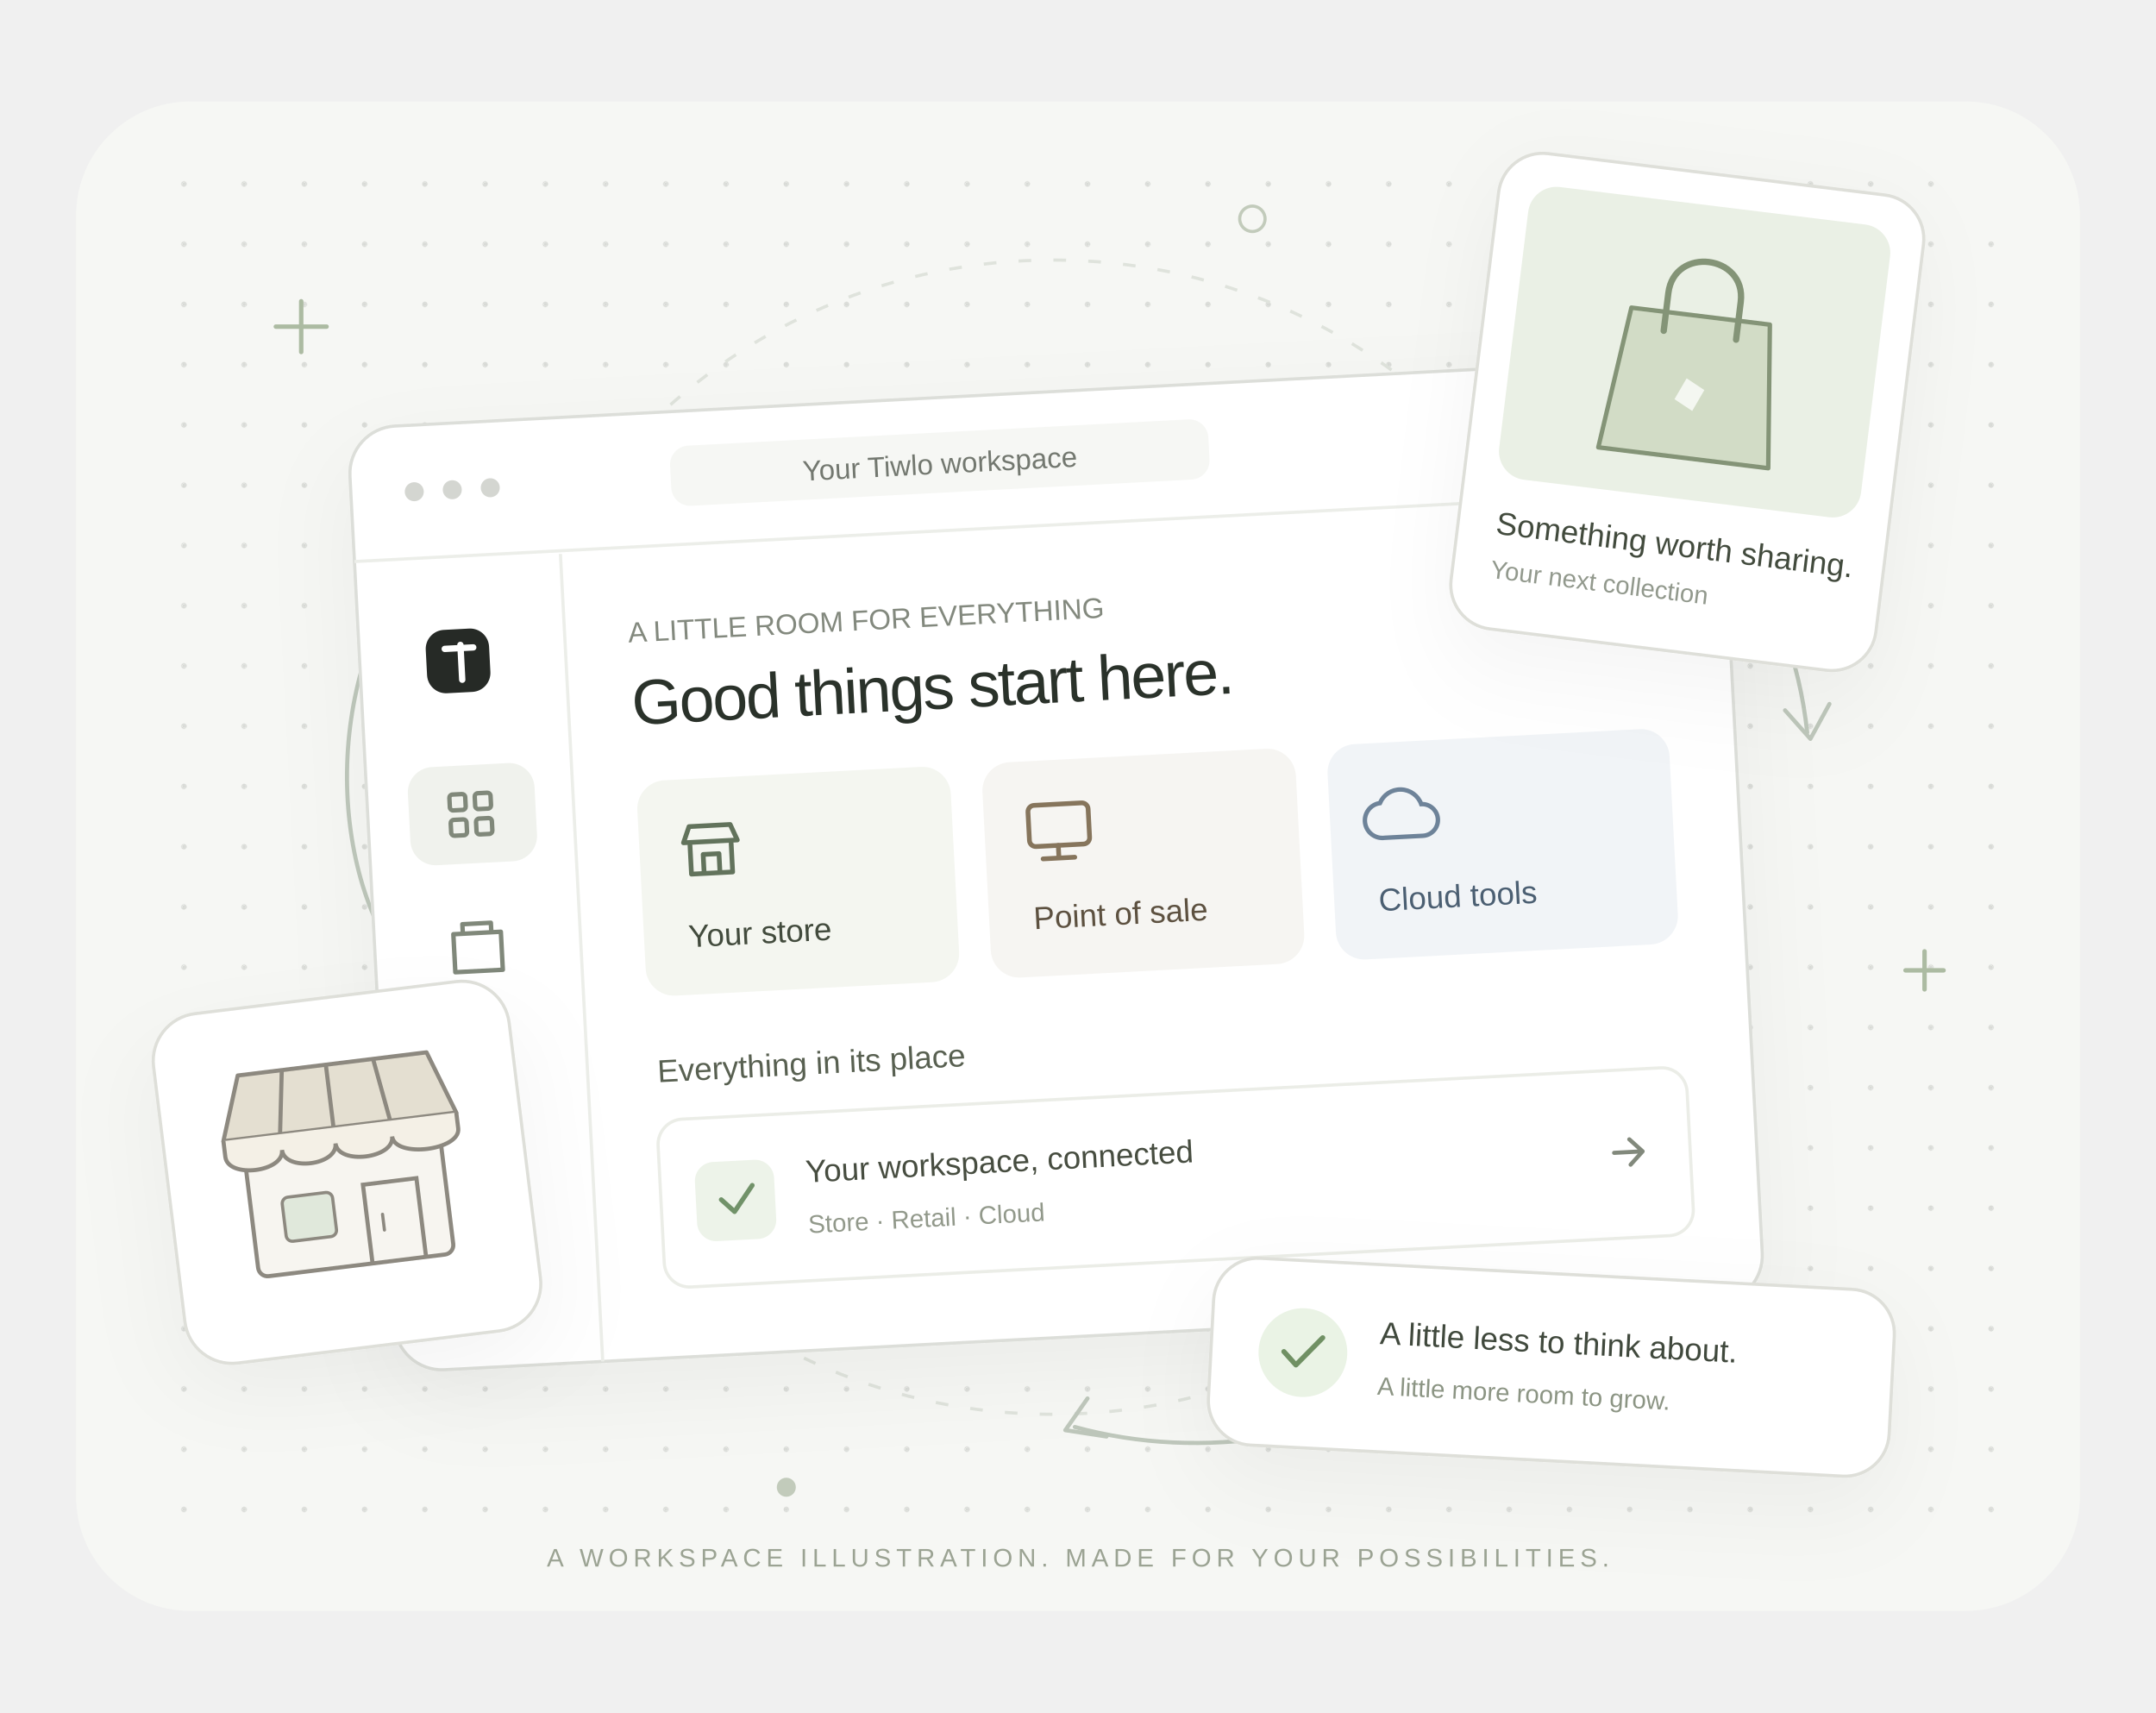
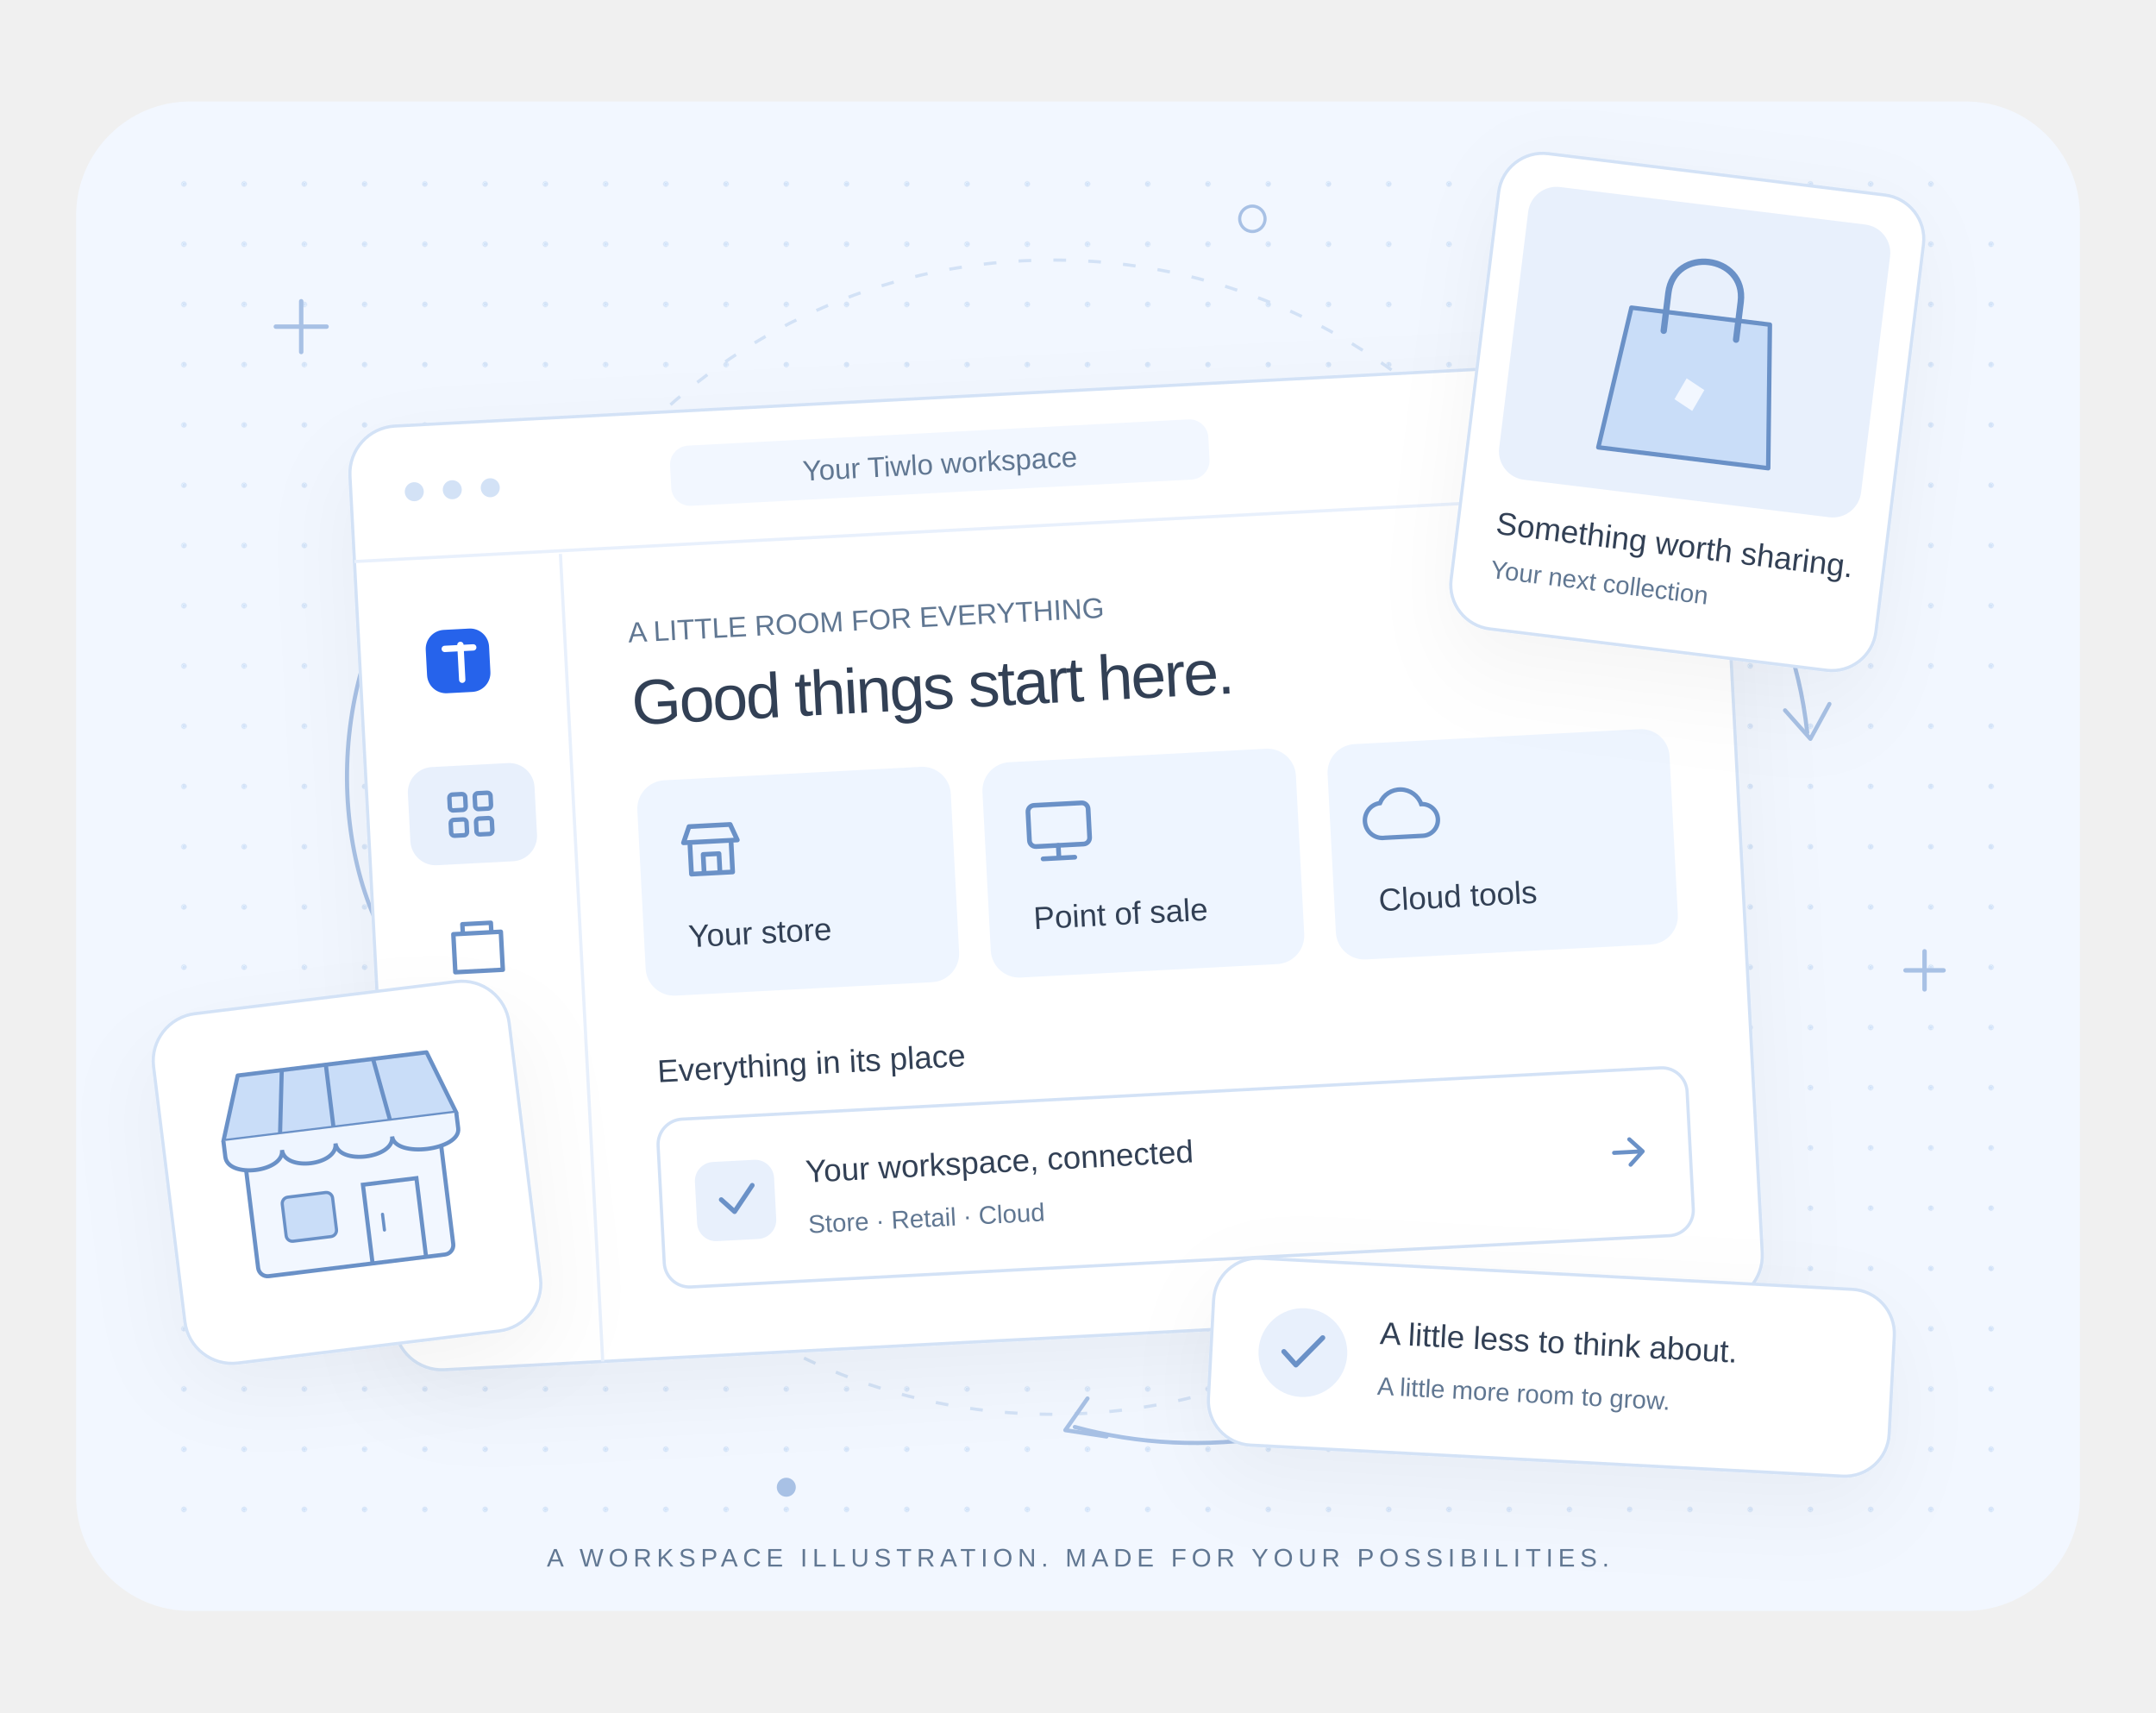
<svg xmlns="http://www.w3.org/2000/svg" width="680" height="540" viewBox="0 0 680 540" fill="none">
  <defs>
    <filter id="shadow" x="-25%" y="-25%" width="150%" height="160%">
      <feDropShadow dx="0" dy="10" stdDeviation="14" flood-color="#222" flood-opacity=".045" />
    </filter>
    <pattern id="dots" x="0" y="0" width="19" height="19" patternUnits="userSpaceOnUse">
-       <circle cx="1" cy="1" r=".85" fill="#d8dad6" />
+       <circle cx="1" cy="1" r=".85" fill="#d3e2f6" />
    </pattern>
  </defs>
-   <rect x="24" y="32" width="632" height="476" rx="36" fill="#f6f7f4" />
+   <rect x="24" y="32" width="632" height="476" rx="36" fill="#f2f7ff" />
  <rect x="44" y="52" width="592" height="436" rx="28" fill="url(#dots)" />
-   <circle cx="332" cy="264" r="182" stroke="#dfe3dc" stroke-dasharray="4 7" />
-   <path d="M136 171C101 209 103 275 128 306M495 127C539 151 565 185 570 231M465 429C425 454 379 461 339 450" stroke="#bec7bb" stroke-width="1.3" stroke-linecap="round" />
-   <path d="m120 300 9 8 1-12m433-72 8 9 6-11m-234 219-7 10 13 2" stroke="#bec7bb" stroke-width="1.3" stroke-linecap="round" stroke-linejoin="round" />
+   <circle cx="332" cy="264" r="182" stroke="#d3e2f6" stroke-dasharray="4 7" />
+   <path d="M136 171C101 209 103 275 128 306M495 127C539 151 565 185 570 231M465 429C425 454 379 461 339 450" stroke="#a8c1e5" stroke-width="1.3" stroke-linecap="round" />
+   <path d="m120 300 9 8 1-12m433-72 8 9 6-11m-234 219-7 10 13 2" stroke="#a8c1e5" stroke-width="1.3" stroke-linecap="round" stroke-linejoin="round" />
  <g transform="rotate(-3 326 271)" filter="url(#shadow)">
-     <rect x="117" y="124" width="432" height="298" rx="15" fill="white" stroke="#dcded9" />
-     <path d="M117 166H549" stroke="#eceee9" />
-     <circle cx="137" cy="145" r="3" fill="#d4d6d1" />
-     <circle cx="149" cy="145" r="3" fill="#d4d6d1" />
-     <circle cx="161" cy="145" r="3" fill="#d4d6d1" />
-     <rect x="218" y="135" width="170" height="19" rx="6" fill="#f6f7f4" />
-     <text x="303" y="148" text-anchor="middle" font-family="Arial,sans-serif" font-size="9" fill="#73786f">Your Tiwlo workspace</text>
-     <path d="M182 167V422" stroke="#eceee9" />
-     <rect x="138" y="189" width="20" height="20" rx="6" fill="#252925" />
+     <rect x="117" y="124" width="432" height="298" rx="15" fill="white" stroke="#d3e2f6" />
+     <path d="M117 166H549" stroke="#e8f0fc" />
+     <circle cx="137" cy="145" r="3" fill="#d3e2f6" />
+     <circle cx="149" cy="145" r="3" fill="#d3e2f6" />
+     <circle cx="161" cy="145" r="3" fill="#d3e2f6" />
+     <rect x="218" y="135" width="170" height="19" rx="6" fill="#f2f7ff" />
+     <text x="303" y="148" text-anchor="middle" font-family="Arial,sans-serif" font-size="9" fill="#617792">Your Tiwlo workspace</text>
+     <path d="M182 167V422" stroke="#e8f0fc" />
+     <rect x="138" y="189" width="20" height="20" rx="6" fill="#2563eb" />
    <path d="M144 195h9m-4-1v11" stroke="white" stroke-width="2" stroke-linecap="round" />
-     <rect x="130" y="232" width="40" height="31" rx="8" fill="#f0f2ed" />
-     <g stroke="#80887a" stroke-width="1.4" stroke-linecap="round" stroke-linejoin="round">
+     <rect x="130" y="232" width="40" height="31" rx="8" fill="#e8f0fc" />
+     <g stroke="#6b91c7" stroke-width="1.4" stroke-linecap="round" stroke-linejoin="round">
      <rect x="143" y="241" width="5" height="5" rx="1" />
      <rect x="151" y="241" width="5" height="5" rx="1" />
      <rect x="143" y="249" width="5" height="5" rx="1" />
      <rect x="151" y="249" width="5" height="5" rx="1" />
      <path d="M142 285h15v12h-15zm3 0v-3h9v3m-11 34v11h15m-11-3v-7m4 7v-12m4 12v-9" />
      <circle cx="149" cy="366" r="7" />
      <path d="m147 366 2 2 3-4" />
    </g>
-     <text x="202" y="196" font-family="Arial,sans-serif" font-size="9" fill="#83897e">A LITTLE ROOM FOR EVERYTHING</text>
-     <text x="202" y="222" font-family="Arial,sans-serif" font-size="20" letter-spacing="-.6" fill="#2c322b">Good things start here.</text>
-     <rect x="202" y="240" width="99" height="68" rx="9" fill="#f4f6f0" />
-     <rect x="311" y="240" width="99" height="68" rx="9" fill="#f6f5f2" />
-     <rect x="420" y="240" width="108" height="68" rx="9" fill="#f1f4f7" />
-     <g stroke="#62735c" stroke-width="1.5" stroke-linecap="round" stroke-linejoin="round">
+     <text x="202" y="196" font-family="Arial,sans-serif" font-size="9" fill="#617792">A LITTLE ROOM FOR EVERYTHING</text>
+     <text x="202" y="222" font-family="Arial,sans-serif" font-size="20" letter-spacing="-.6" fill="#334155">Good things start here.</text>
+     <rect x="202" y="240" width="99" height="68" rx="9" fill="#eef5ff" />
+     <rect x="311" y="240" width="99" height="68" rx="9" fill="#eef5ff" />
+     <rect x="420" y="240" width="108" height="68" rx="9" fill="#eef5ff" />
+     <g stroke="#6b91c7" stroke-width="1.5" stroke-linecap="round" stroke-linejoin="round">
      <path d="M218 255h13l2 5h-17zm0 6v9h13v-9m-9 9v-6h5v6" />
    </g>
-     <text x="216" y="293" font-family="Arial,sans-serif" font-size="10" fill="#424b3c">Your store</text>
-     <g stroke="#86745c" stroke-width="1.5" stroke-linecap="round">
+     <text x="216" y="293" font-family="Arial,sans-serif" font-size="10" fill="#334155">Your store</text>
+     <g stroke="#6b91c7" stroke-width="1.5" stroke-linecap="round">
      <rect x="325" y="254" width="19" height="13" rx="2" />
      <path d="M334 267v4m-5 0h10" />
    </g>
-     <text x="325" y="293" font-family="Arial,sans-serif" font-size="10" fill="#5d5141">Point of sale</text>
-     <path d="M437 270h12a5 5 0 0 0 0-10 7 7 0 0 0-13-1 5.5 5.5 0 0 0 1 11Z" stroke="#6e8399" stroke-width="1.4" />
-     <text x="434" y="293" font-family="Arial,sans-serif" font-size="10" fill="#4b5e72">Cloud tools</text>
-     <text x="204" y="335" font-family="Arial,sans-serif" font-size="10" fill="#596151">Everything in its place</text>
-     <rect x="203" y="347" width="325" height="53" rx="8" stroke="#ebede7" />
-     <rect x="214" y="361" width="25" height="25" rx="6" fill="#edf3e9" />
-     <path d="m222 373 4 4 6-8" stroke="#719269" stroke-width="1.5" stroke-linecap="round" stroke-linejoin="round" />
-     <text x="249" y="369" font-family="Arial,sans-serif" font-size="10" fill="#464d40">Your workspace, connected</text>
-     <text x="249" y="385" font-family="Arial,sans-serif" font-size="8" fill="#92998b">Store · Retail · Cloud</text>
-     <path d="M504 373h9m-4-4 4 4-4 4" stroke="#82897b" stroke-width="1.3" stroke-linecap="round" stroke-linejoin="round" />
+     <text x="325" y="293" font-family="Arial,sans-serif" font-size="10" fill="#334155">Point of sale</text>
+     <path d="M437 270h12a5 5 0 0 0 0-10 7 7 0 0 0-13-1 5.5 5.5 0 0 0 1 11Z" stroke="#6b91c7" stroke-width="1.4" />
+     <text x="434" y="293" font-family="Arial,sans-serif" font-size="10" fill="#334155">Cloud tools</text>
+     <text x="204" y="335" font-family="Arial,sans-serif" font-size="10" fill="#334155">Everything in its place</text>
+     <rect x="203" y="347" width="325" height="53" rx="8" stroke="#d3e2f6" />
+     <rect x="214" y="361" width="25" height="25" rx="6" fill="#e8f0fc" />
+     <path d="m222 373 4 4 6-8" stroke="#6b91c7" stroke-width="1.5" stroke-linecap="round" stroke-linejoin="round" />
+     <text x="249" y="369" font-family="Arial,sans-serif" font-size="10" fill="#334155">Your workspace, connected</text>
+     <text x="249" y="385" font-family="Arial,sans-serif" font-size="8" fill="#617792">Store · Retail · Cloud</text>
+     <path d="M504 373h9m-4-4 4 4-4 4" stroke="#6b91c7" stroke-width="1.3" stroke-linecap="round" stroke-linejoin="round" />
  </g>
  <g transform="rotate(7 529 127)" filter="url(#shadow)">
-     <rect x="465" y="54" width="135" height="151" rx="14" fill="white" stroke="#dedfd9" />
-     <rect x="475" y="64" width="115" height="93" rx="9" fill="#eaf0e5" />
-     <path d="M511 99h44l5 45h-54l5-45Z" fill="#d2dcc6" stroke="#849477" stroke-width="1.4" stroke-linejoin="round" />
-     <path d="M522 105V93c0-15 23-15 23 0v12" stroke="#849477" stroke-width="2" stroke-linecap="round" />
-     <path d="m531 119 6 3-3 7-6-3 3-7Z" fill="#f4f7f1" />
-     <text x="477" y="175" font-family="Arial,sans-serif" font-size="10" fill="#434b3e">Something worth sharing.</text>
-     <text x="477" y="189" font-family="Arial,sans-serif" font-size="8" fill="#92998d">Your next collection</text>
+     <rect x="465" y="54" width="135" height="151" rx="14" fill="white" stroke="#d3e2f6" />
+     <rect x="475" y="64" width="115" height="93" rx="9" fill="#e8f0fc" />
+     <path d="M511 99h44l5 45h-54l5-45Z" fill="#c9ddf8" stroke="#6b91c7" stroke-width="1.4" stroke-linejoin="round" />
+     <path d="M522 105V93c0-15 23-15 23 0v12" stroke="#6b91c7" stroke-width="2" stroke-linecap="round" />
+     <path d="m531 119 6 3-3 7-6-3 3-7Z" fill="#f2f7ff" />
+     <text x="477" y="175" font-family="Arial,sans-serif" font-size="10" fill="#334155">Something worth sharing.</text>
+     <text x="477" y="189" font-family="Arial,sans-serif" font-size="8" fill="#617792">Your next collection</text>
  </g>
  <g transform="rotate(-7 111 370)" filter="url(#shadow)">
-     <rect x="53" y="314" width="113" height="111" rx="15" fill="#fff" stroke="#dedfd9" />
-     <rect x="78" y="351" width="62" height="48" rx="3" fill="#f7f5f0" stroke="#8d8980" stroke-width="1.3" />
-     <path d="m79 335-7 20h74l-7-20H79Z" fill="#e4dfd1" stroke="#8d8980" stroke-width="1.3" stroke-linejoin="round" />
-     <path d="m93 335-3 20m17-20v20m15-20 3 20" stroke="#8d8980" stroke-width="1.3" />
-     <path d="M72 355v5c0 7 18 7 18 0 0 7 17 7 17 0 0 7 18 7 18 0 0 7 21 7 21 0v-5" fill="#f4f0e6" stroke="#8d8980" stroke-width="1.3" />
-     <rect x="88" y="375" width="16" height="14" rx="2" fill="#e0e8db" stroke="#8d8980" />
-     <path d="M114 399v-25h17v25" stroke="#8d8980" stroke-width="1.3" />
-     <path d="M119 384v5" stroke="#8d8980" stroke-linecap="round" />
+     <rect x="53" y="314" width="113" height="111" rx="15" fill="#fff" stroke="#d3e2f6" />
+     <rect x="78" y="351" width="62" height="48" rx="3" fill="#f2f7ff" stroke="#6b91c7" stroke-width="1.3" />
+     <path d="m79 335-7 20h74l-7-20H79Z" fill="#c9ddf8" stroke="#6b91c7" stroke-width="1.3" stroke-linejoin="round" />
+     <path d="m93 335-3 20m17-20v20m15-20 3 20" stroke="#6b91c7" stroke-width="1.3" />
+     <path d="M72 355v5c0 7 18 7 18 0 0 7 17 7 17 0 0 7 18 7 18 0 0 7 21 7 21 0v-5" fill="#eef5ff" stroke="#6b91c7" stroke-width="1.3" />
+     <rect x="88" y="375" width="16" height="14" rx="2" fill="#c9ddf8" stroke="#6b91c7" />
+     <path d="M114 399v-25h17v25" stroke="#6b91c7" stroke-width="1.3" />
+     <path d="M119 384v5" stroke="#6b91c7" stroke-linecap="round" />
  </g>
  <g transform="rotate(3 477 427)" filter="url(#shadow)">
-     <rect x="382" y="401" width="215" height="59" rx="14" fill="white" stroke="#dedfd9" />
-     <circle cx="411" cy="430" r="14" fill="#eaf3e5" />
-     <path d="m405 430 4 4 8-9" stroke="#6f9064" stroke-width="1.6" stroke-linecap="round" stroke-linejoin="round" />
-     <text x="435" y="426" font-family="Arial,sans-serif" font-size="10" fill="#41493c">A little less to think about.</text>
-     <text x="435" y="442" font-family="Arial,sans-serif" font-size="8" fill="#8c9584">A little more room to grow.</text>
+     <rect x="382" y="401" width="215" height="59" rx="14" fill="white" stroke="#d3e2f6" />
+     <circle cx="411" cy="430" r="14" fill="#e8f0fc" />
+     <path d="m405 430 4 4 8-9" stroke="#6b91c7" stroke-width="1.6" stroke-linecap="round" stroke-linejoin="round" />
+     <text x="435" y="426" font-family="Arial,sans-serif" font-size="10" fill="#334155">A little less to think about.</text>
+     <text x="435" y="442" font-family="Arial,sans-serif" font-size="8" fill="#617792">A little more room to grow.</text>
  </g>
-   <path d="M95 95v16m-8-8h16M607 300v12m-6-6h12" stroke="#acbba2" stroke-width="1.4" stroke-linecap="round" />
-   <circle cx="395" cy="69" r="4" stroke="#c2cbbb" />
-   <circle cx="248" cy="469" r="3" fill="#c2cbbb" />
-   <text x="340" y="494" text-anchor="middle" font-family="Arial,sans-serif" font-size="8" letter-spacing="1.6" fill="#9ba393">A WORKSPACE ILLUSTRATION. MADE FOR YOUR POSSIBILITIES.</text>
+   <path d="M95 95v16m-8-8h16M607 300v12m-6-6h12" stroke="#a8c1e5" stroke-width="1.4" stroke-linecap="round" />
+   <circle cx="395" cy="69" r="4" stroke="#a8c1e5" />
+   <circle cx="248" cy="469" r="3" fill="#a8c1e5" />
+   <text x="340" y="494" text-anchor="middle" font-family="Arial,sans-serif" font-size="8" letter-spacing="1.6" fill="#617792">A WORKSPACE ILLUSTRATION. MADE FOR YOUR POSSIBILITIES.</text>
</svg>
